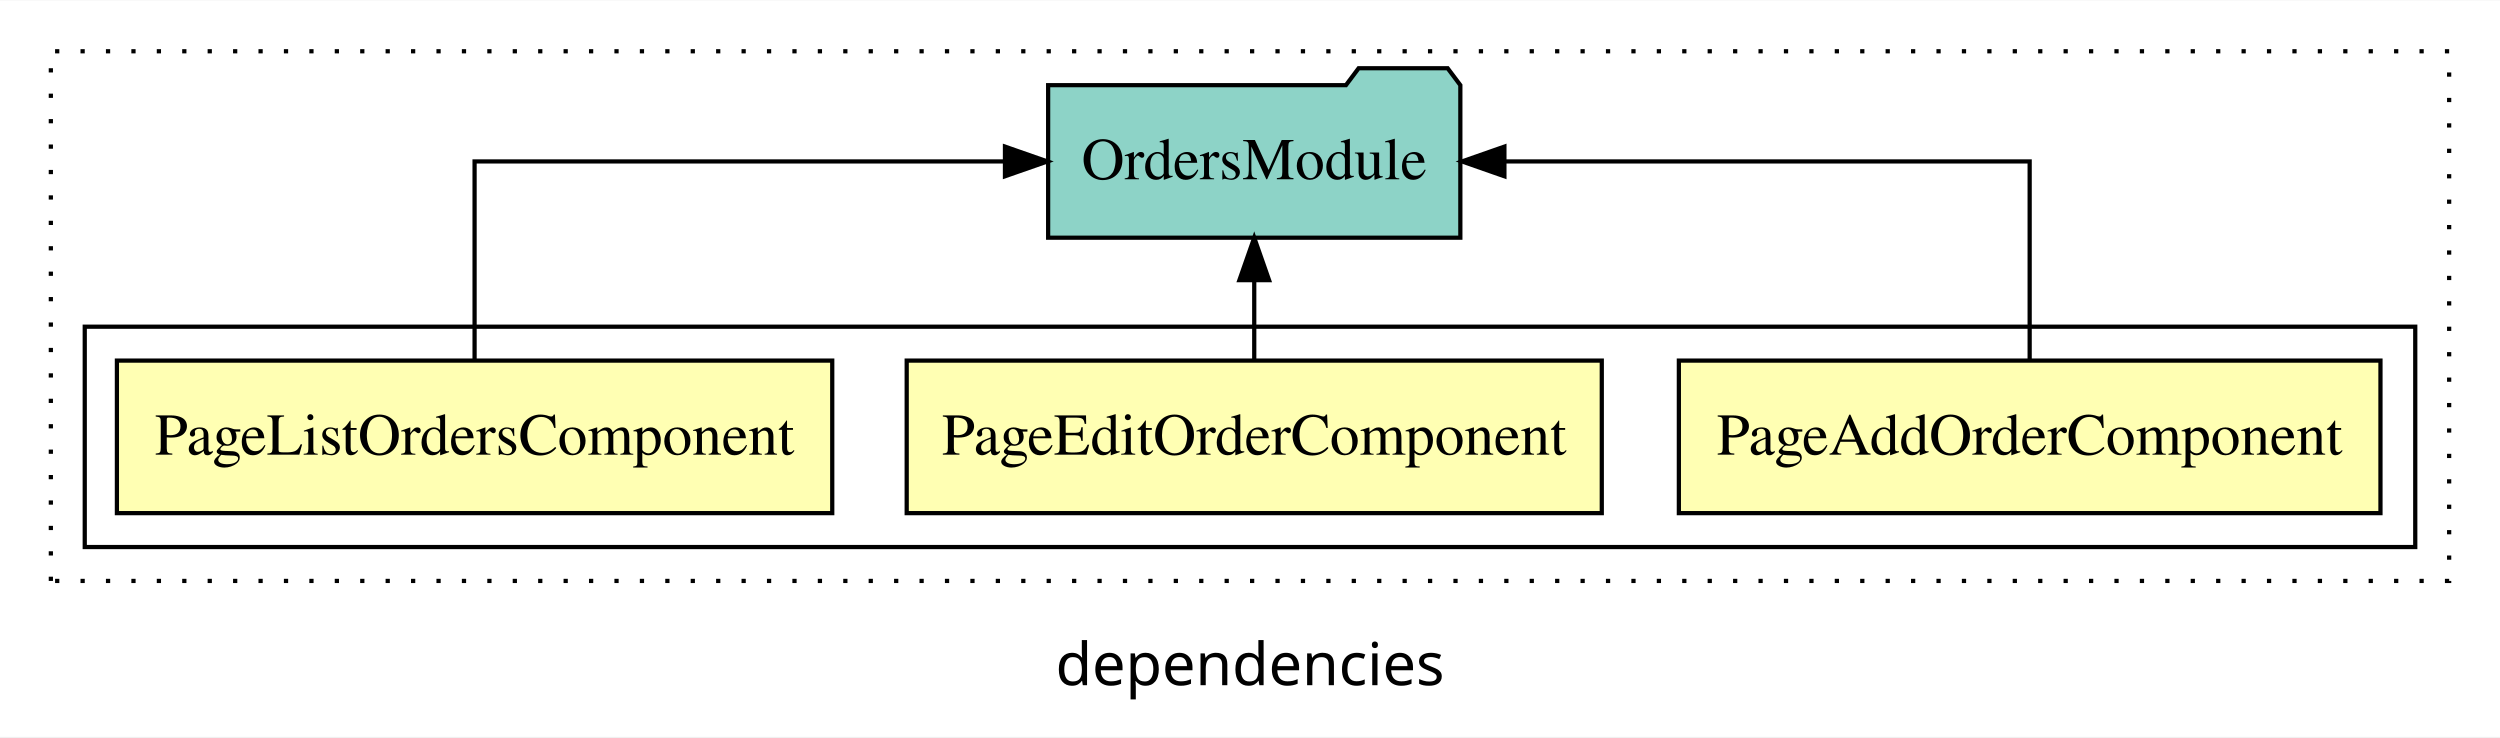
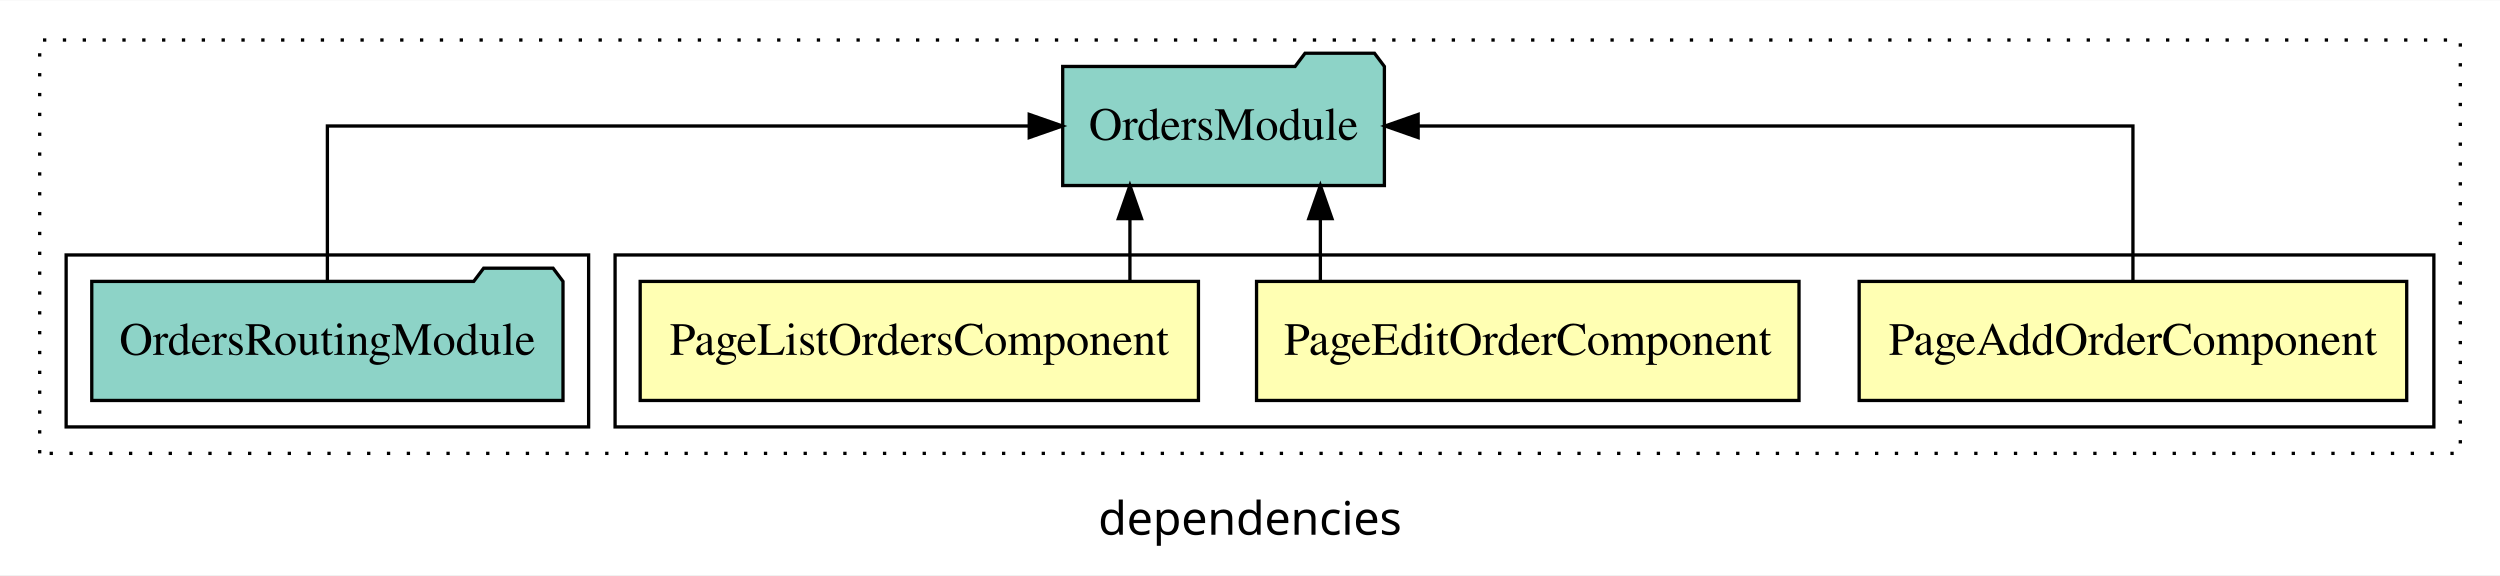
- <svg xmlns="http://www.w3.org/2000/svg" width="590pt" height="174pt" viewBox="0.00 0.00 590.00 173.80">
+ <svg xmlns="http://www.w3.org/2000/svg" width="756pt" height="174pt" viewBox="0.00 0.00 756.00 173.80">
  <g id="graph0" class="graph" transform="scale(1 1) rotate(0) translate(4 169.8)">
-     <polygon fill="white" stroke="transparent" points="-4,4 -4,-169.8 586,-169.8 586,4 -4,4" />
-     <text text-anchor="middle" x="291" y="-8.2" font-family="sans-serif" font-size="14.00">dependencies</text>
+     <polygon fill="white" stroke="transparent" points="-4,4 -4,-169.8 752,-169.8 752,4 -4,4" />
+     <text text-anchor="middle" x="374" y="-8.2" font-family="sans-serif" font-size="14.00">dependencies</text>
    <g id="clust1" class="cluster">
-       <polygon fill="none" stroke="black" stroke-dasharray="1,5" points="8,-32.8 8,-157.8 574,-157.8 574,-32.8 8,-32.8" />
+       <polygon fill="none" stroke="black" stroke-dasharray="1,5" points="8,-32.8 8,-157.8 740,-157.8 740,-32.8 8,-32.8" />
    </g>
    <g id="clust2" class="cluster">
-       <polygon fill="none" stroke="black" points="16,-40.8 16,-92.8 566,-92.8 566,-40.8 16,-40.8" />
+       <polygon fill="none" stroke="black" points="182,-40.8 182,-92.8 732,-92.8 732,-40.8 182,-40.8" />
+     </g>
+     <g id="clust6" class="cluster">
+       <polygon fill="none" stroke="black" points="16,-40.8 16,-92.8 174,-92.8 174,-40.8 16,-40.8" />
    </g>
    <g id="node1" class="node">
-       <polygon fill="#ffffb3" stroke="black" points="557.79,-84.8 392.21,-84.8 392.21,-48.8 557.79,-48.8 557.79,-84.8" />
-       <text text-anchor="middle" x="475" y="-62.6" font-family="Times,serif" font-size="14.00">PageAddOrderComponent</text>
+       <polygon fill="#ffffb3" stroke="black" points="723.79,-84.8 558.21,-84.8 558.21,-48.8 723.79,-48.8 723.79,-84.8" />
+       <text text-anchor="middle" x="641" y="-62.6" font-family="Times,serif" font-size="14.00">PageAddOrderComponent</text>
    </g>
    <g id="node4" class="node">
-       <polygon fill="#8dd3c7" stroke="black" points="340.64,-149.8 337.64,-153.8 316.64,-153.8 313.64,-149.8 243.36,-149.8 243.36,-113.8 340.64,-113.8 340.64,-149.8" />
-       <text text-anchor="middle" x="292" y="-127.6" font-family="Times,serif" font-size="14.00">OrdersModule</text>
+       <polygon fill="#8dd3c7" stroke="black" points="414.64,-149.8 411.64,-153.8 390.64,-153.8 387.64,-149.8 317.36,-149.8 317.36,-113.8 414.64,-113.8 414.64,-149.8" />
+       <text text-anchor="middle" x="366" y="-127.6" font-family="Times,serif" font-size="14.00">OrdersModule</text>
    </g>
    <g id="edge1" class="edge">
-       <path fill="none" stroke="black" d="M475,-84.91C475,-104.14 475,-131.8 475,-131.8 475,-131.8 351.04,-131.8 351.04,-131.8" />
-       <polygon fill="black" stroke="black" points="351.04,-128.3 341.04,-131.8 351.04,-135.3 351.04,-128.3" />
+       <path fill="none" stroke="black" d="M641,-84.91C641,-104.14 641,-131.8 641,-131.8 641,-131.8 424.85,-131.8 424.85,-131.8" />
+       <polygon fill="black" stroke="black" points="424.85,-128.3 414.85,-131.8 424.85,-135.3 424.85,-128.3" />
    </g>
    <g id="node2" class="node">
-       <polygon fill="#ffffb3" stroke="black" points="374.02,-84.8 209.98,-84.8 209.98,-48.8 374.02,-48.8 374.02,-84.8" />
-       <text text-anchor="middle" x="292" y="-62.6" font-family="Times,serif" font-size="14.00">PageEditOrderComponent</text>
+       <polygon fill="#ffffb3" stroke="black" points="540.02,-84.8 375.98,-84.8 375.98,-48.8 540.02,-48.8 540.02,-84.8" />
+       <text text-anchor="middle" x="458" y="-62.6" font-family="Times,serif" font-size="14.00">PageEditOrderComponent</text>
    </g>
    <g id="edge2" class="edge">
-       <path fill="none" stroke="black" d="M292,-84.91C292,-84.91 292,-103.79 292,-103.79" />
-       <polygon fill="black" stroke="black" points="288.5,-103.79 292,-113.79 295.5,-103.79 288.5,-103.79" />
+       <path fill="none" stroke="black" d="M395.28,-84.91C395.28,-84.91 395.28,-103.79 395.28,-103.79" />
+       <polygon fill="black" stroke="black" points="391.78,-103.79 395.28,-113.79 398.78,-103.79 391.78,-103.79" />
    </g>
    <g id="node3" class="node">
-       <polygon fill="#ffffb3" stroke="black" points="192.41,-84.8 23.59,-84.8 23.59,-48.8 192.41,-48.8 192.41,-84.8" />
-       <text text-anchor="middle" x="108" y="-62.6" font-family="Times,serif" font-size="14.00">PageListOrdersComponent</text>
+       <polygon fill="#ffffb3" stroke="black" points="358.41,-84.8 189.59,-84.8 189.59,-48.8 358.41,-48.8 358.41,-84.8" />
+       <text text-anchor="middle" x="274" y="-62.6" font-family="Times,serif" font-size="14.00">PageListOrdersComponent</text>
    </g>
    <g id="edge3" class="edge">
-       <path fill="none" stroke="black" d="M108,-84.91C108,-104.14 108,-131.8 108,-131.8 108,-131.8 233.17,-131.8 233.17,-131.8" />
-       <polygon fill="black" stroke="black" points="233.17,-135.3 243.17,-131.8 233.17,-128.3 233.17,-135.3" />
+       <path fill="none" stroke="black" d="M337.69,-84.91C337.69,-84.91 337.69,-103.79 337.69,-103.79" />
+       <polygon fill="black" stroke="black" points="334.19,-103.79 337.69,-113.79 341.19,-103.79 334.19,-103.79" />
+     </g>
+     <g id="node5" class="node">
+       <polygon fill="#8dd3c7" stroke="black" points="166.25,-84.8 163.25,-88.8 142.25,-88.8 139.25,-84.8 23.75,-84.8 23.75,-48.8 166.25,-48.8 166.25,-84.8" />
+       <text text-anchor="middle" x="95" y="-62.6" font-family="Times,serif" font-size="14.00">OrdersRoutingModule</text>
+     </g>
+     <g id="edge4" class="edge">
+       <path fill="none" stroke="black" d="M95,-84.91C95,-104.14 95,-131.8 95,-131.8 95,-131.8 307.24,-131.8 307.24,-131.8" />
+       <polygon fill="black" stroke="black" points="307.24,-135.3 317.24,-131.8 307.24,-128.3 307.24,-135.3" />
    </g>
  </g>
</svg>
